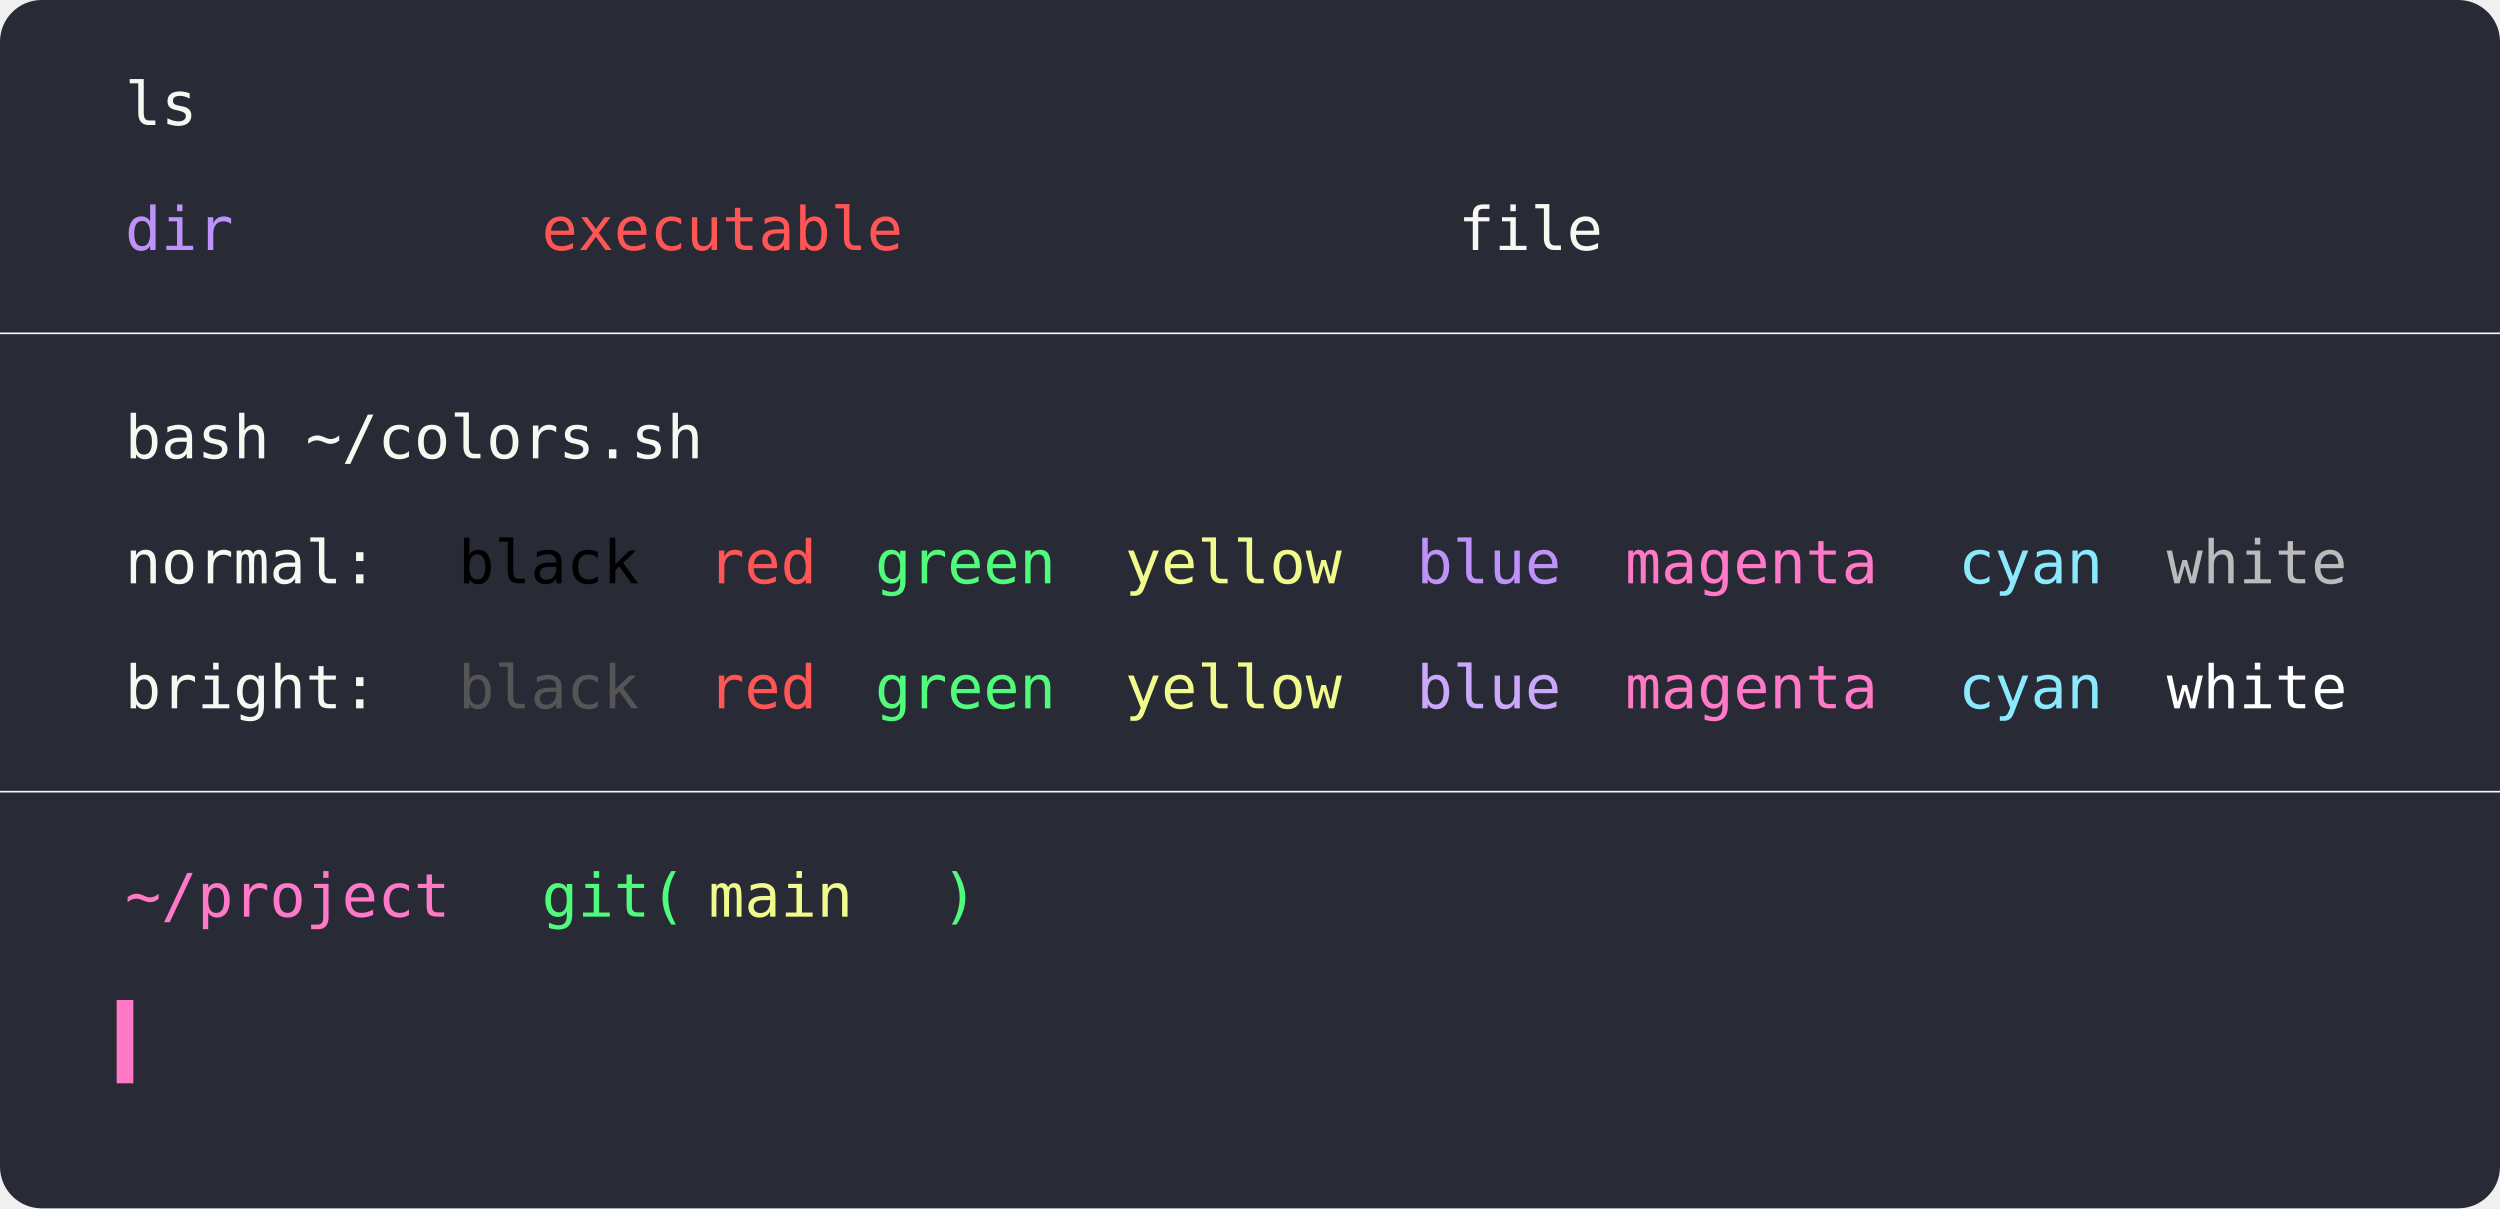
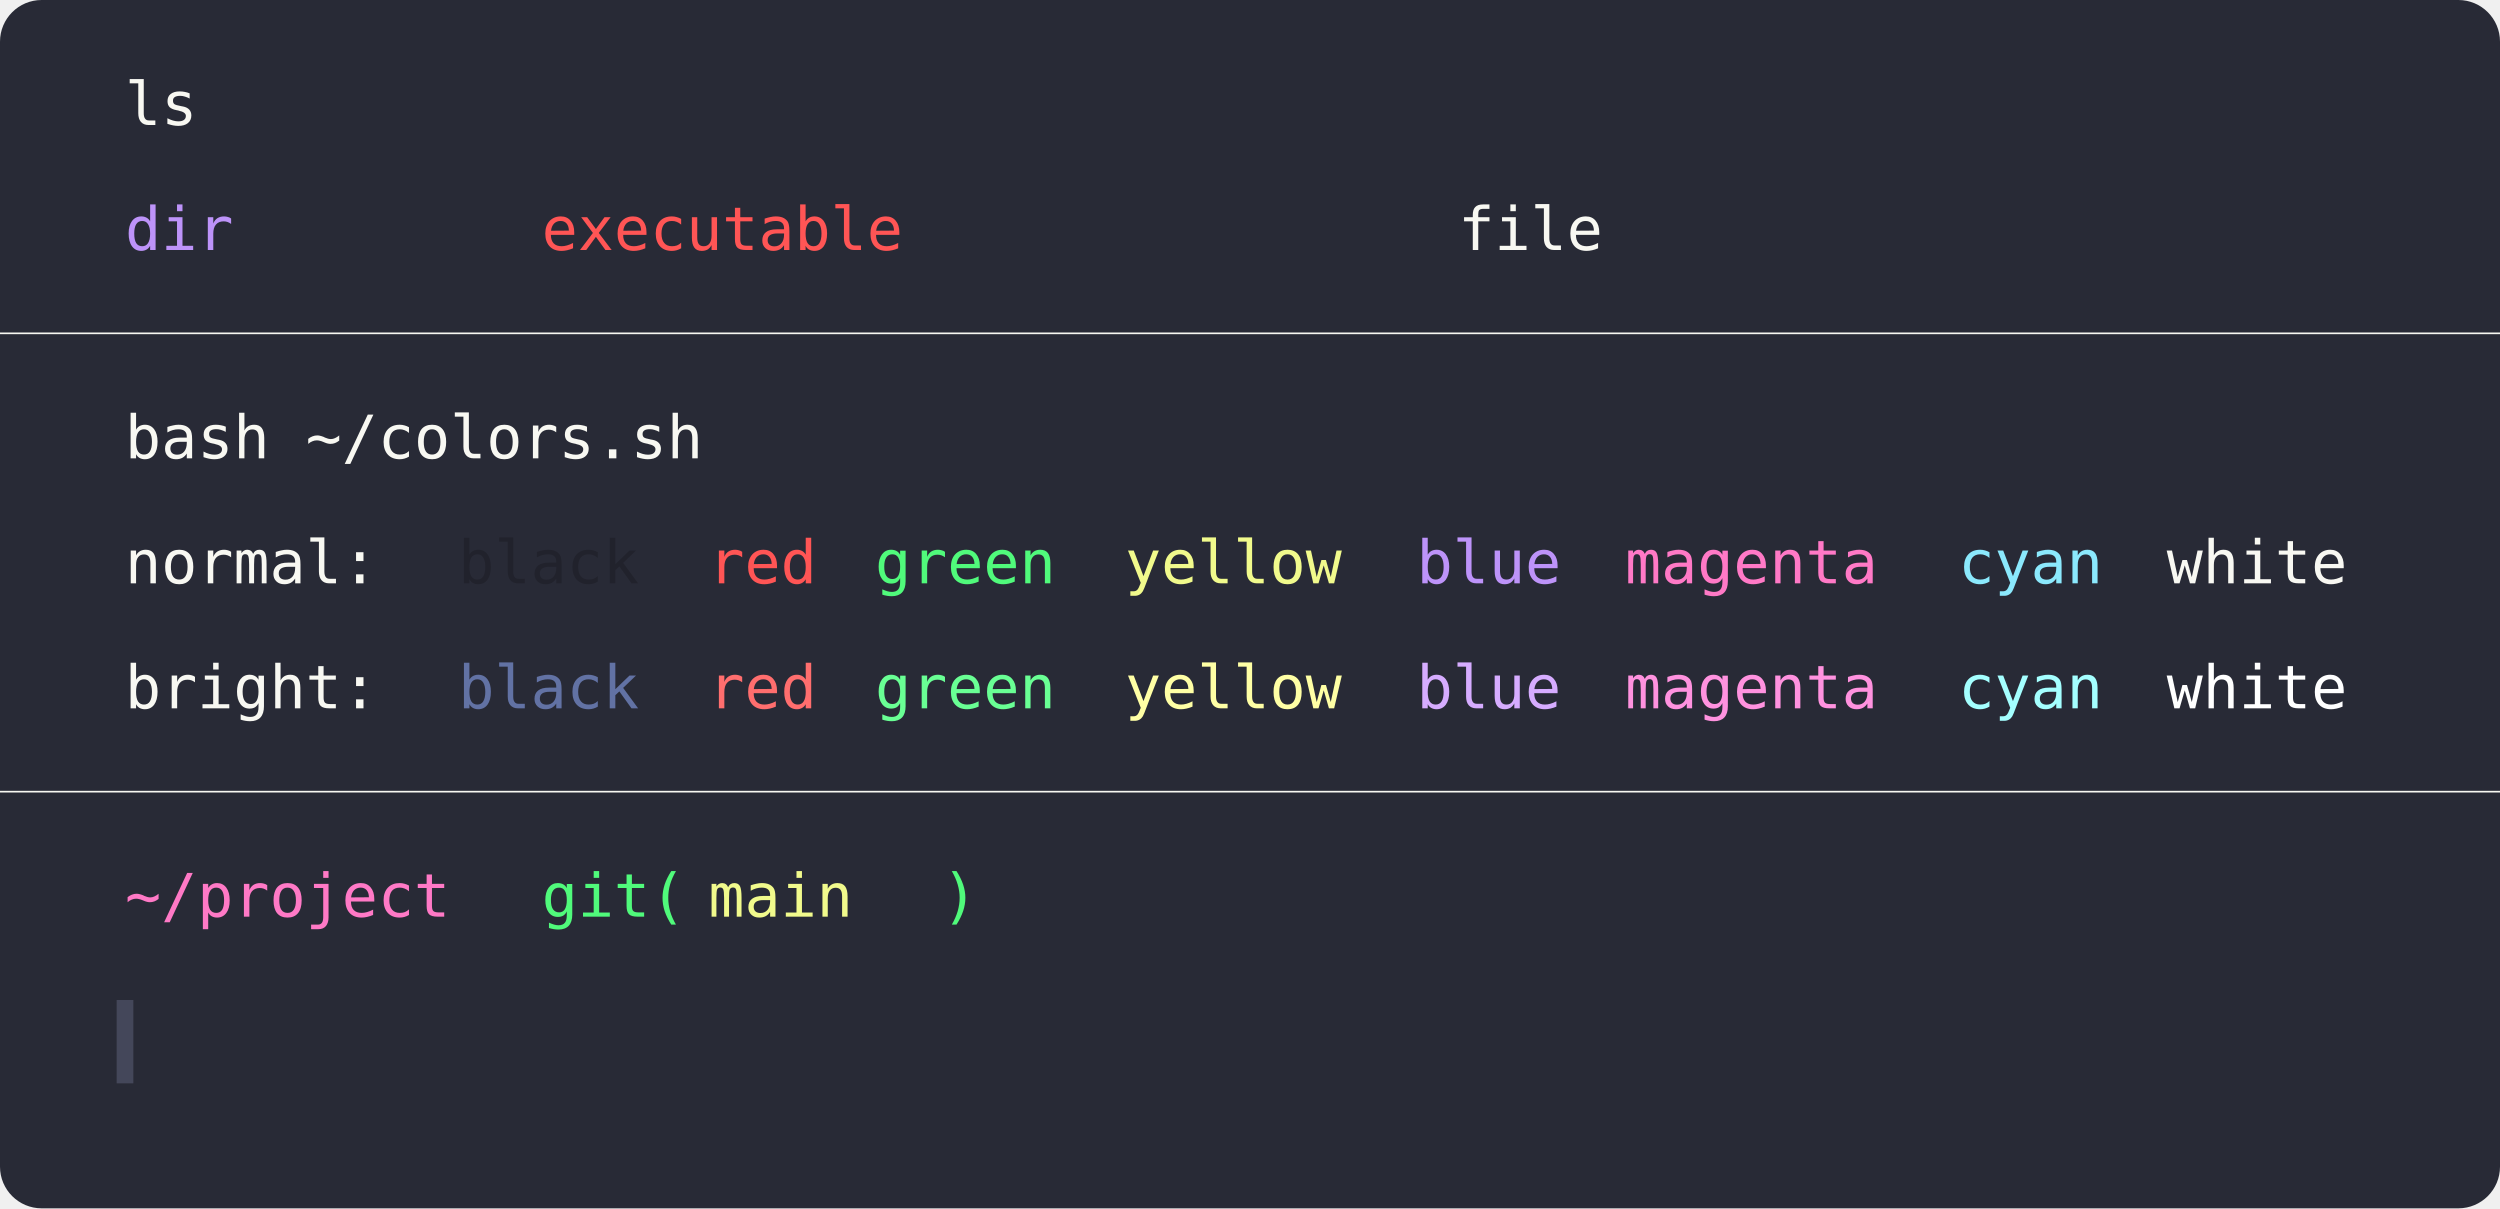
<svg xmlns="http://www.w3.org/2000/svg" viewBox="0 0 300 145">
  <rect width="300" height="145" fill="#282a36" class="Dynamic" rx="5" />
  <text x="15" y="15" fill="#f8f8f2" class="Dynamic" font-family="monospace" font-size=".6em">ls</text>
  <text x="15" y="30" fill="#bd93f9" class="Dynamic" font-family="monospace" font-size=".6em">
dir
</text>
-   <text x="65" y="30" fill="#f55" class="Dynamic" font-family="monospace" font-size=".6em">
+   <text x="65" y="30" fill="#ff5555" class="Dynamic" font-family="monospace" font-size=".6em">
executable
</text>
  <text x="175" y="30" fill="#f8f8f2" class="Dynamic" font-family="monospace" font-size=".6em">
file
</text>
  <path stroke="#f8f8f2" d="M0 40h300" class="Dynamic" style="stroke-width:.2" />
  <text x="15" y="55" fill="#f8f8f2" class="Dynamic" font-family="monospace" font-size=".6em">bash ~/colors.sh</text>
  <text x="15" y="70" fill="#f8f8f2" class="Dynamic" font-family="monospace" font-size=".6em">
normal:
</text>
-   <text x="55" y="70" class="Dynamic" font-family="monospace" font-size=".6em">
+   <text x="55" y="70" fill="#21222c" class="Dynamic" font-family="monospace" font-size=".6em">
black
</text>
-   <text x="85" y="70" fill="#f55" class="Dynamic" font-family="monospace" font-size=".6em">
+   <text x="85" y="70" fill="#ff5555" class="Dynamic" font-family="monospace" font-size=".6em">
red
</text>
  <text x="105" y="70" fill="#50fa7b" class="Dynamic" font-family="monospace" font-size=".6em">
green
</text>
  <text x="135" y="70" fill="#f1fa8c" class="Dynamic" font-family="monospace" font-size=".6em">
yellow
</text>
  <text x="170" y="70" fill="#bd93f9" class="Dynamic" font-family="monospace" font-size=".6em">
blue
</text>
  <text x="195" y="70" fill="#ff79c6" class="Dynamic" font-family="monospace" font-size=".6em">
magenta
</text>
  <text x="235" y="70" fill="#8be9fd" class="Dynamic" font-family="monospace" font-size=".6em">
cyan
</text>
-   <text x="260" y="70" fill="#bbb" class="Dynamic" font-family="monospace" font-size=".6em">
+   <text x="260" y="70" fill="#f8f8f2" class="Dynamic" font-family="monospace" font-size=".6em">
white
</text>
  <text x="15" y="85" fill="#f8f8f2" class="Dynamic" font-family="monospace" font-size=".6em">
bright:
</text>
-   <text x="55" y="85" fill="#555" class="Dynamic" font-family="monospace" font-size=".6em">
+   <text x="55" y="85" fill="#6272a4" class="Dynamic" font-family="monospace" font-size=".6em">
black
</text>
-   <text x="85" y="85" fill="#f55" class="Dynamic" font-family="monospace" font-size=".6em">
+   <text x="85" y="85" fill="#ff6e6e" class="Dynamic" font-family="monospace" font-size=".6em">
red
</text>
-   <text x="105" y="85" fill="#50fa7b" class="Dynamic" font-family="monospace" font-size=".6em">
+   <text x="105" y="85" fill="#69ff94" class="Dynamic" font-family="monospace" font-size=".6em">
green
</text>
-   <text x="135" y="85" fill="#f1fa8c" class="Dynamic" font-family="monospace" font-size=".6em">
+   <text x="135" y="85" fill="#ffffa5" class="Dynamic" font-family="monospace" font-size=".6em">
yellow
</text>
-   <text x="170" y="85" fill="#caa9fa" class="Dynamic" font-family="monospace" font-size=".6em">
+   <text x="170" y="85" fill="#d6acff" class="Dynamic" font-family="monospace" font-size=".6em">
blue
</text>
-   <text x="195" y="85" fill="#ff79c6" class="Dynamic" font-family="monospace" font-size=".6em">
+   <text x="195" y="85" fill="#ff92df" class="Dynamic" font-family="monospace" font-size=".6em">
magenta
</text>
-   <text x="235" y="85" fill="#8be9fd" class="Dynamic" font-family="monospace" font-size=".6em">
+   <text x="235" y="85" fill="#a4ffff" class="Dynamic" font-family="monospace" font-size=".6em">
cyan
</text>
-   <text x="260" y="85" fill="#fff" class="Dynamic" font-family="monospace" font-size=".6em">
+   <text x="260" y="85" fill="#ffffff" class="Dynamic" font-family="monospace" font-size=".6em">
white
</text>
  <path stroke="#f8f8f2" d="M0 95h300" class="Dynamic" style="stroke-width:.2" />
  <text x="15" y="110" fill="#ff79c6" class="Dynamic" font-family="monospace" font-size=".6em">
~/project
</text>
  <text x="65" y="110" fill="#50fa7b" class="Dynamic" font-family="monospace" font-size=".6em">
git(
    </text>
  <text x="85" y="110" fill="#f1fa8c" class="Dynamic" font-family="monospace" font-size=".6em">
      main
    </text>
  <text x="113" y="110" fill="#50fa7b" class="Dynamic" font-family="monospace" font-size=".6em">
      )
</text>
-   <path stroke="#ff79c6" d="M15 120v10" class="Dynamic" style="stroke-width:2" />
+   <path stroke="#44475a" d="M15 120v10" class="Dynamic" style="stroke-width:2" />
</svg>
